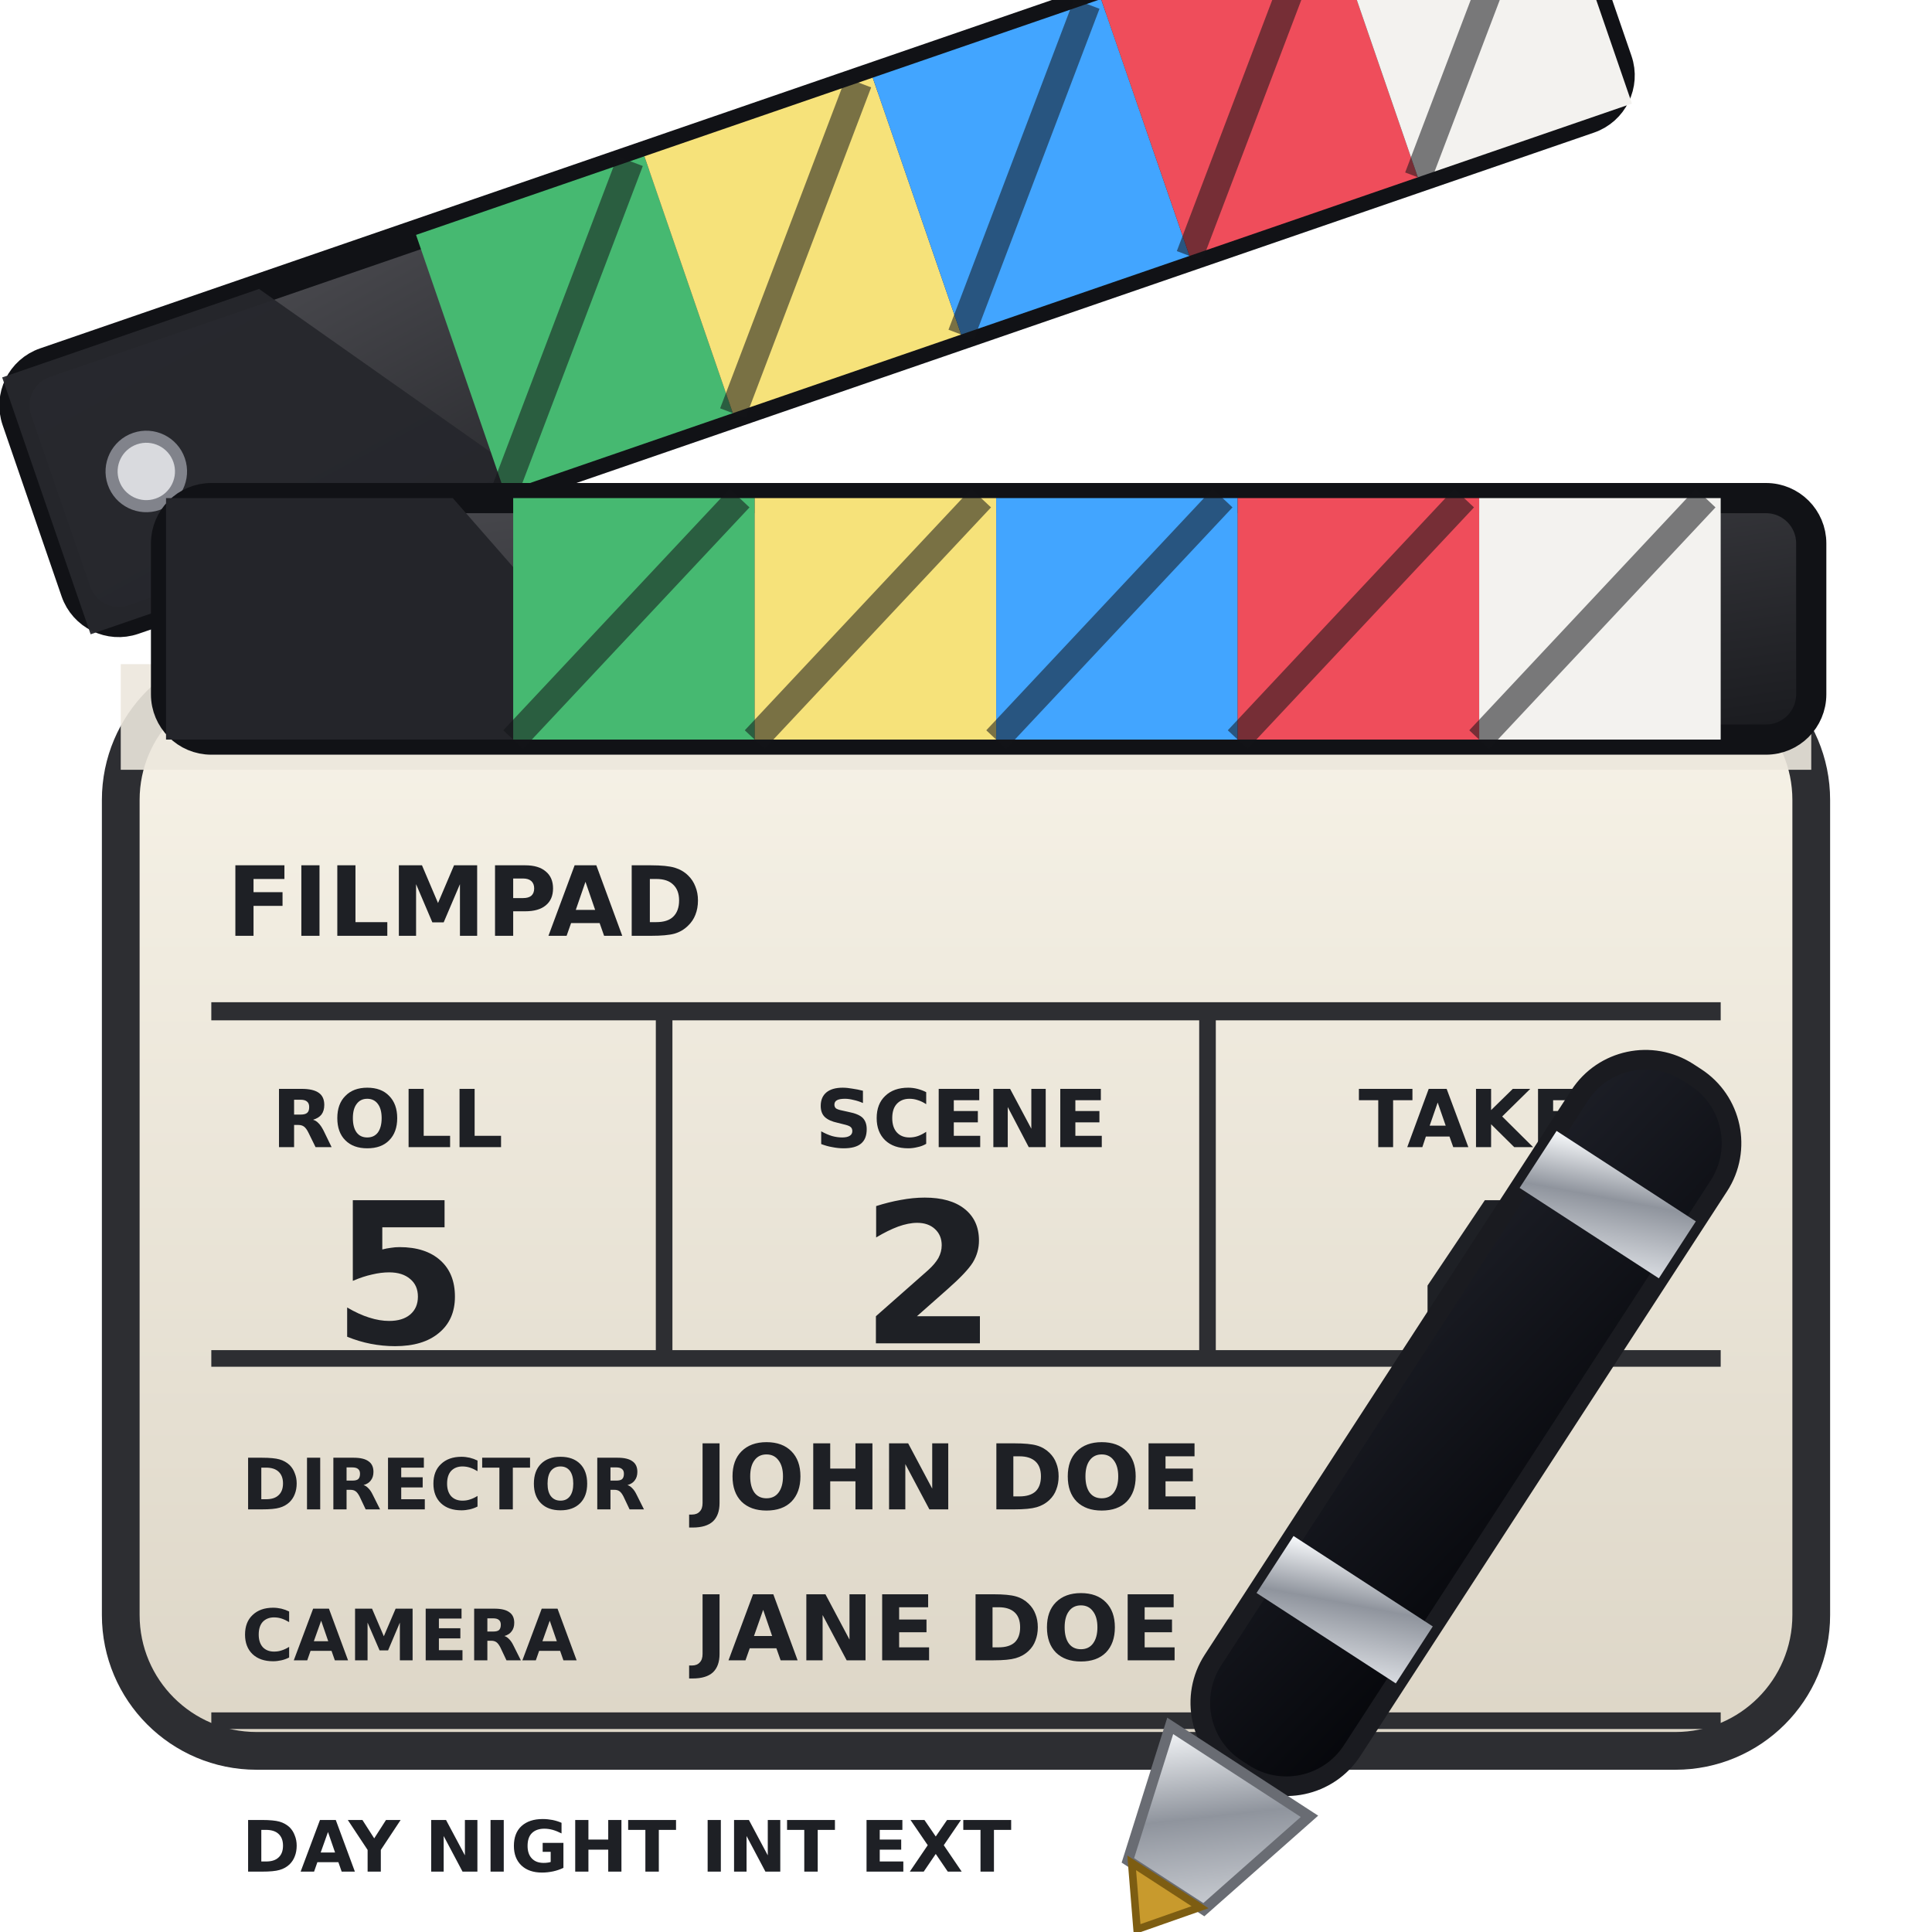
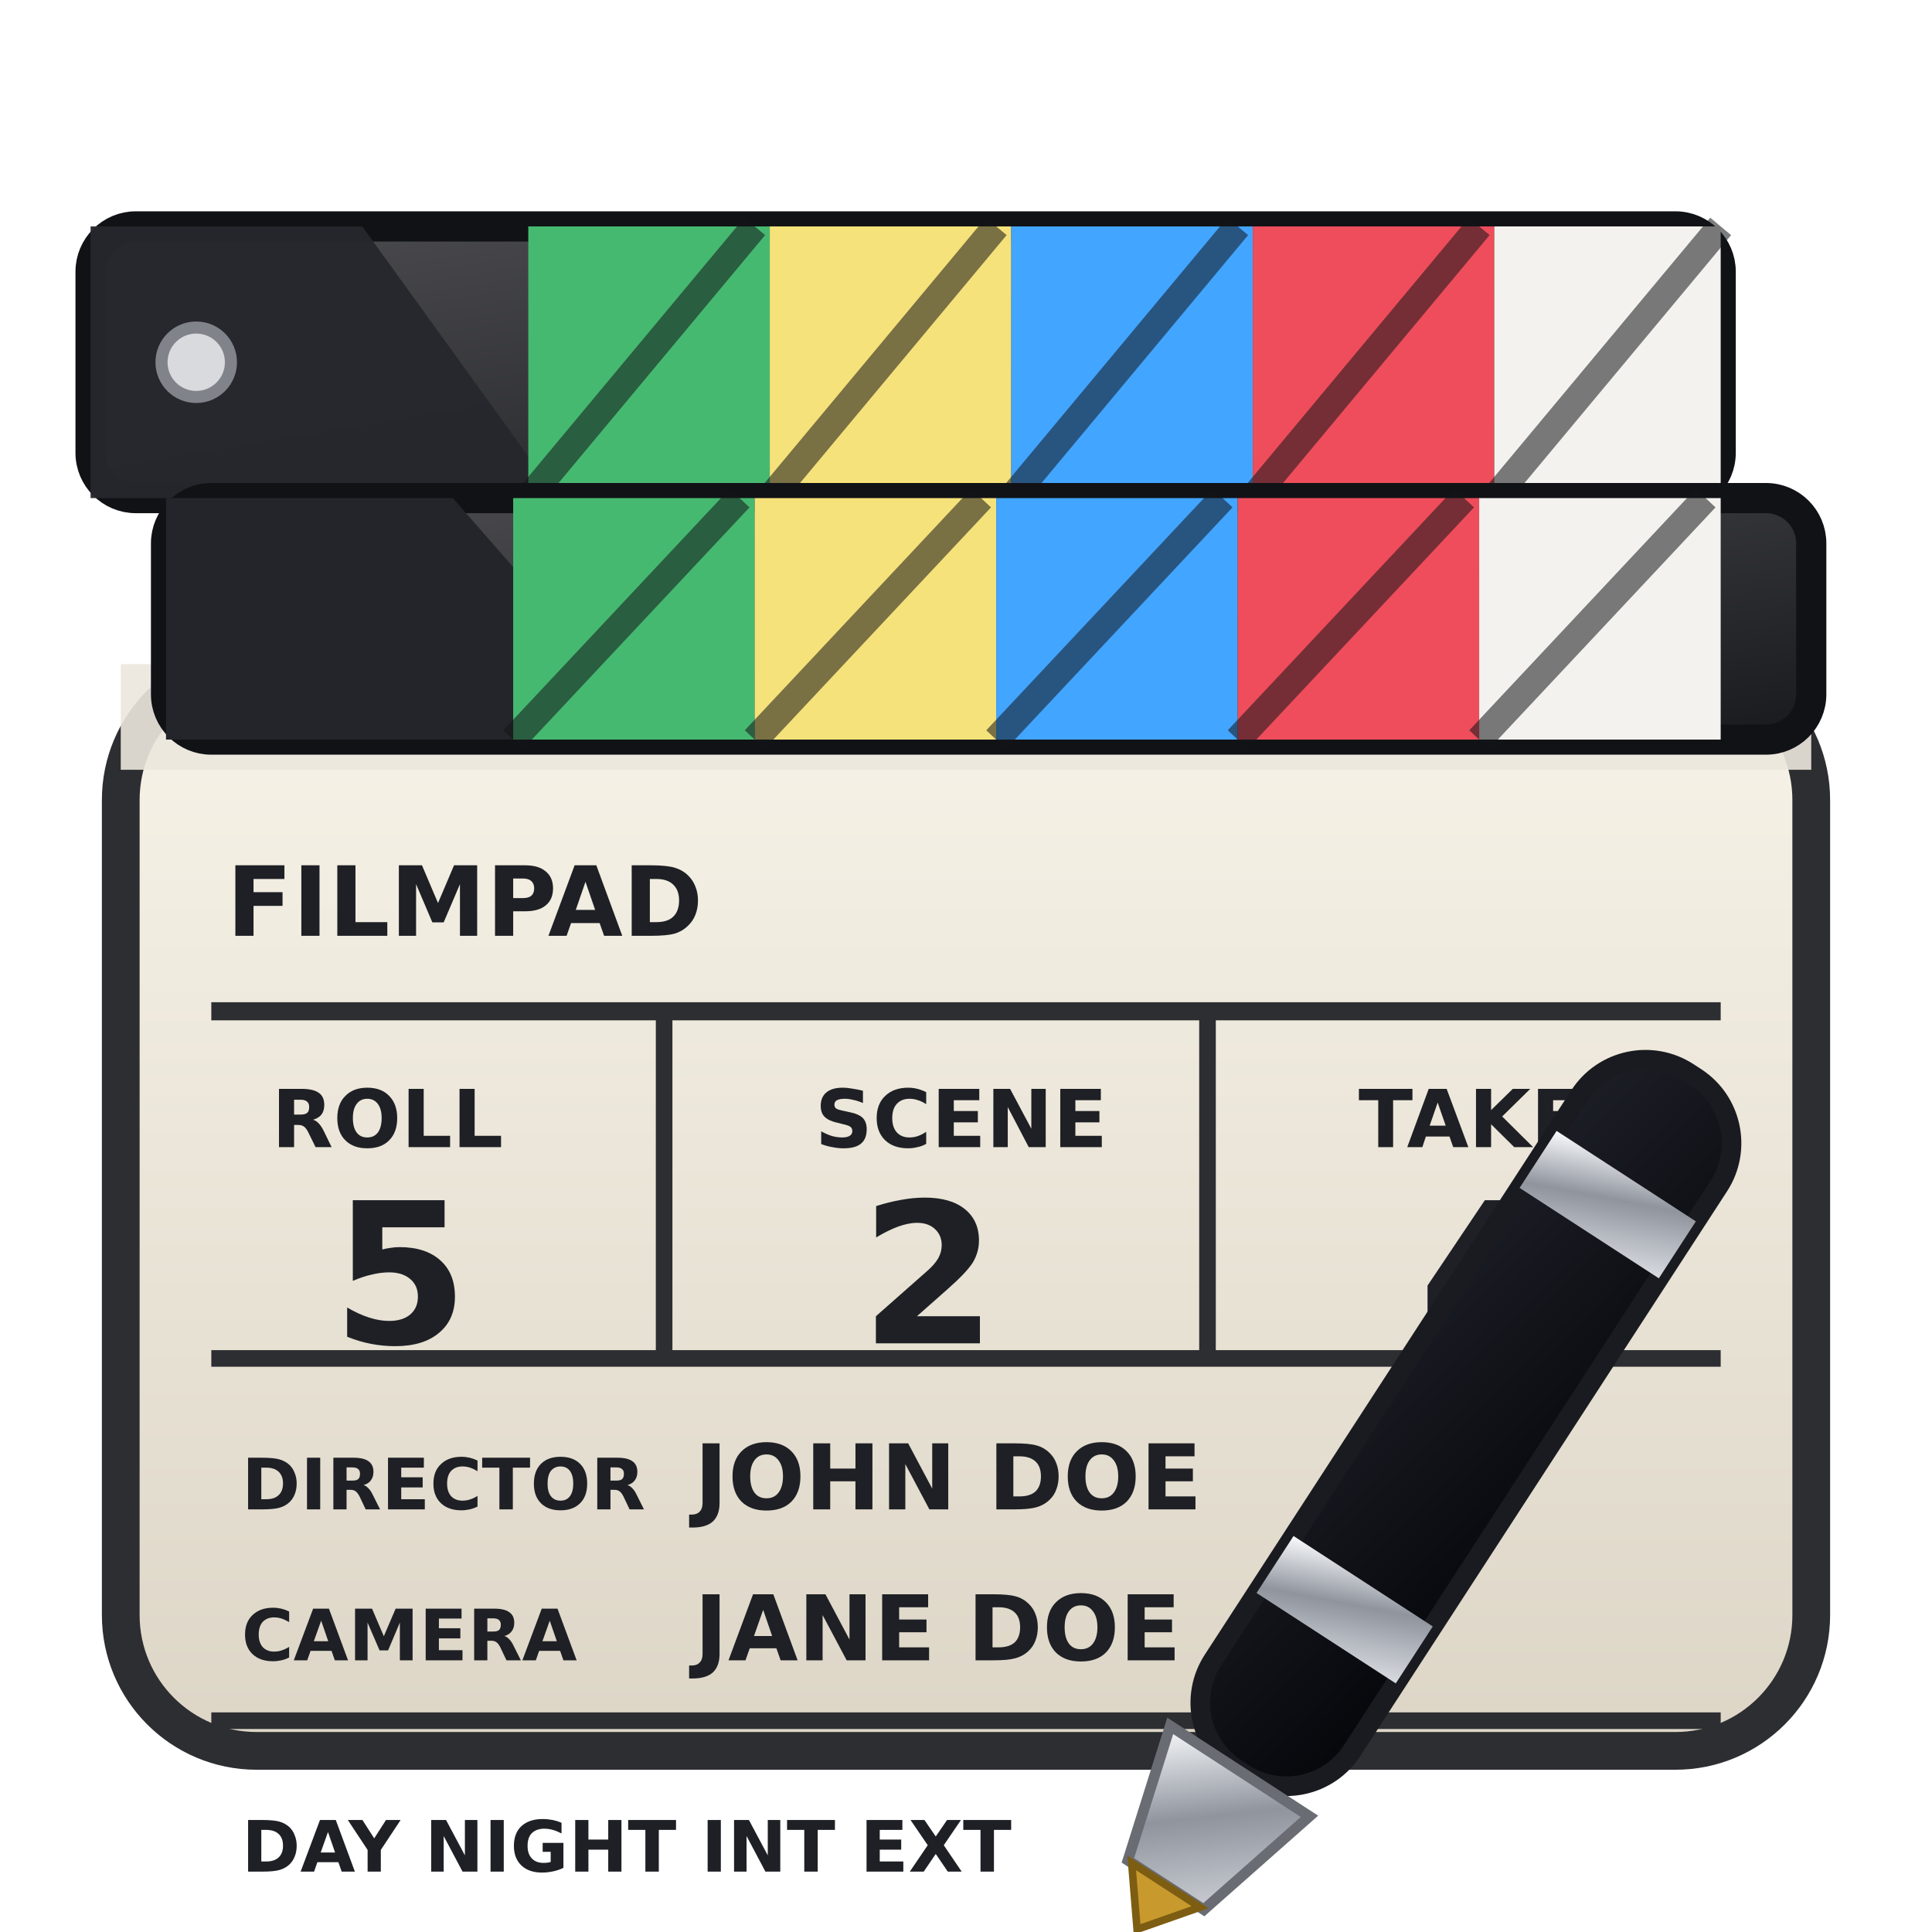
<svg xmlns="http://www.w3.org/2000/svg" viewBox="0 0 128 128" role="img" aria-labelledby="title">
  <defs>
    <linearGradient id="bodyShade" x1="0" y1="0" x2="0" y2="1">
      <stop offset="0" stop-color="#f7f3e8" />
      <stop offset="1" stop-color="#ddd6c7" />
    </linearGradient>
    <linearGradient id="clapperShade" x1="0" y1="0" x2="1" y2="1">
      <stop offset="0" stop-color="#4c4c51" />
      <stop offset="1" stop-color="#191a1e" />
    </linearGradient>
    <linearGradient id="penBody" x1="0" y1="0" x2="1" y2="1">
      <stop offset="0" stop-color="#1d1f27" />
      <stop offset="1" stop-color="#05060a" />
    </linearGradient>
    <linearGradient id="metal" x1="0" y1="0" x2="1" y2="1">
      <stop offset="0" stop-color="#f8fafc" />
      <stop offset="0.45" stop-color="#8f949d" />
      <stop offset="1" stop-color="#d8dbe0" />
    </linearGradient>
  </defs>
  <g transform="translate(6 6)">
    <rect x="2" y="38" width="112" height="72" rx="9" fill="url(#bodyShade)" stroke="#2d2e32" stroke-width="2.5" />
    <rect x="2" y="38" width="112" height="7" fill="#ece7dd" opacity="0.9" />
-     <g transform="rotate(-19 18 33)">
-       <rect x="0" y="12" width="108" height="18" rx="3" fill="url(#clapperShade)" stroke="#111216" stroke-width="2" />
-       <polygon points="0,12 18,12 31,30 0,30" fill="#26272c" opacity="0.95" />
-       <rect x="29" y="12" width="16" height="18" fill="#46b971" />
-       <rect x="45" y="12" width="16" height="18" fill="#f6e27a" />
-       <rect x="61" y="12" width="16" height="18" fill="#42a5ff" />
-       <rect x="77" y="12" width="16" height="18" fill="#ef4d5b" />
-       <rect x="93" y="12" width="15" height="18" fill="#f3f2ef" />
-       <line x1="44" y1="12" x2="29" y2="30" stroke="#131418" stroke-width="1.8" opacity="0.55" />
-       <line x1="60" y1="12" x2="45" y2="30" stroke="#131418" stroke-width="1.8" opacity="0.55" />
-       <line x1="76" y1="12" x2="61" y2="30" stroke="#131418" stroke-width="1.8" opacity="0.55" />
-       <line x1="92" y1="12" x2="77" y2="30" stroke="#131418" stroke-width="1.8" opacity="0.55" />
-       <line x1="108" y1="12" x2="93" y2="30" stroke="#131418" stroke-width="1.8" opacity="0.55" />
-       <circle cx="7" cy="21" r="2.3" fill="#d9dade" stroke="#81838b" stroke-width="0.8" />
+     <g>
+       <rect x="0" y="9" width="108" height="18" rx="3" fill="url(#clapperShade)" stroke="#111216" stroke-width="2" />
+       <polygon points="0,9 18,9 31,27 0,27" fill="#26272c" opacity="0.95" />
+       <rect x="29" y="9" width="16" height="18" fill="#46b971" />
+       <rect x="45" y="9" width="16" height="18" fill="#f6e27a" />
+       <rect x="61" y="9" width="16" height="18" fill="#42a5ff" />
+       <rect x="77" y="9" width="16" height="18" fill="#ef4d5b" />
+       <rect x="93" y="9" width="15" height="18" fill="#f3f2ef" />
+       <line x1="44" y1="9" x2="29" y2="27" stroke="#131418" stroke-width="1.8" opacity="0.55" />
+       <line x1="60" y1="9" x2="45" y2="27" stroke="#131418" stroke-width="1.8" opacity="0.55" />
+       <line x1="76" y1="9" x2="61" y2="27" stroke="#131418" stroke-width="1.8" opacity="0.55" />
+       <line x1="92" y1="9" x2="77" y2="27" stroke="#131418" stroke-width="1.8" opacity="0.55" />
+       <line x1="108" y1="9" x2="93" y2="27" stroke="#131418" stroke-width="1.8" opacity="0.55" />
+       <circle cx="7" cy="18" r="2.3" fill="#d9dade" stroke="#81838b" stroke-width="0.8" />
    </g>
    <rect x="5" y="27" width="109" height="16" rx="3" fill="url(#clapperShade)" stroke="#111216" stroke-width="2" />
    <polygon points="5,27 24,27 38,43 5,43" fill="#24252a" />
    <rect x="28" y="27" width="16" height="16" fill="#46b971" />
    <rect x="44" y="27" width="16" height="16" fill="#f6e27a" />
    <rect x="60" y="27" width="16" height="16" fill="#42a5ff" />
    <rect x="76" y="27" width="16" height="16" fill="#ef4d5b" />
    <rect x="92" y="27" width="16" height="16" fill="#f3f2ef" />
    <line x1="43" y1="27" x2="28" y2="43" stroke="#131418" stroke-width="1.8" opacity="0.55" />
    <line x1="59" y1="27" x2="44" y2="43" stroke="#131418" stroke-width="1.8" opacity="0.55" />
    <line x1="75" y1="27" x2="60" y2="43" stroke="#131418" stroke-width="1.8" opacity="0.55" />
    <line x1="91" y1="27" x2="76" y2="43" stroke="#131418" stroke-width="1.8" opacity="0.55" />
    <line x1="107" y1="27" x2="92" y2="43" stroke="#131418" stroke-width="1.8" opacity="0.55" />
    <g fill="#1e2025" font-family="DejaVu Sans, Arial, sans-serif" font-weight="700">
      <text x="9" y="56" font-size="6.4">FILMPAD</text>
      <line x1="8" y1="61" x2="108" y2="61" stroke="#2d2e32" stroke-width="1.2" />
      <line x1="38" y1="61" x2="38" y2="84" stroke="#2d2e32" stroke-width="1.1" />
      <line x1="74" y1="61" x2="74" y2="84" stroke="#2d2e32" stroke-width="1.1" />
      <line x1="8" y1="84" x2="108" y2="84" stroke="#2d2e32" stroke-width="1.1" />
      <text x="12" y="70" font-size="5.3">ROLL</text>
      <text x="48" y="70" font-size="5.3">SCENE</text>
      <text x="84" y="70" font-size="5.3">TAKE</text>
      <text x="16" y="83" font-size="13">5</text>
      <text x="51" y="83" font-size="13">2</text>
      <text x="88" y="83" font-size="13">4</text>
      <text x="10" y="94" font-size="4.7">DIRECTOR</text>
      <text x="40" y="94" font-size="6">JOHN DOE</text>
      <text x="10" y="104" font-size="4.7">CAMERA</text>
      <text x="40" y="104" font-size="6">JANE DOE</text>
      <line x1="8" y1="108" x2="108" y2="108" stroke="#2d2e32" stroke-width="1.1" />
      <text x="10" y="118" font-size="4.7">DAY NIGHT INT EXT</text>
    </g>
    <g transform="rotate(33 88 94)">
      <rect x="82" y="60" width="11" height="55" rx="5.2" fill="url(#penBody)" stroke="#1a1b20" stroke-width="1.3" />
      <rect x="82" y="68" width="11" height="4.5" fill="url(#metal)" />
      <rect x="82" y="100" width="11" height="4.5" fill="url(#metal)" />
      <polygon points="82,115 93,115 90.5,124 84.5,124" fill="url(#metal)" stroke="#696c73" stroke-width="0.7" />
      <polygon points="84.8,124 90.2,124 87.5,127.5" fill="#c89a2d" stroke="#7d5d12" stroke-width="0.5" />
    </g>
  </g>
</svg>
